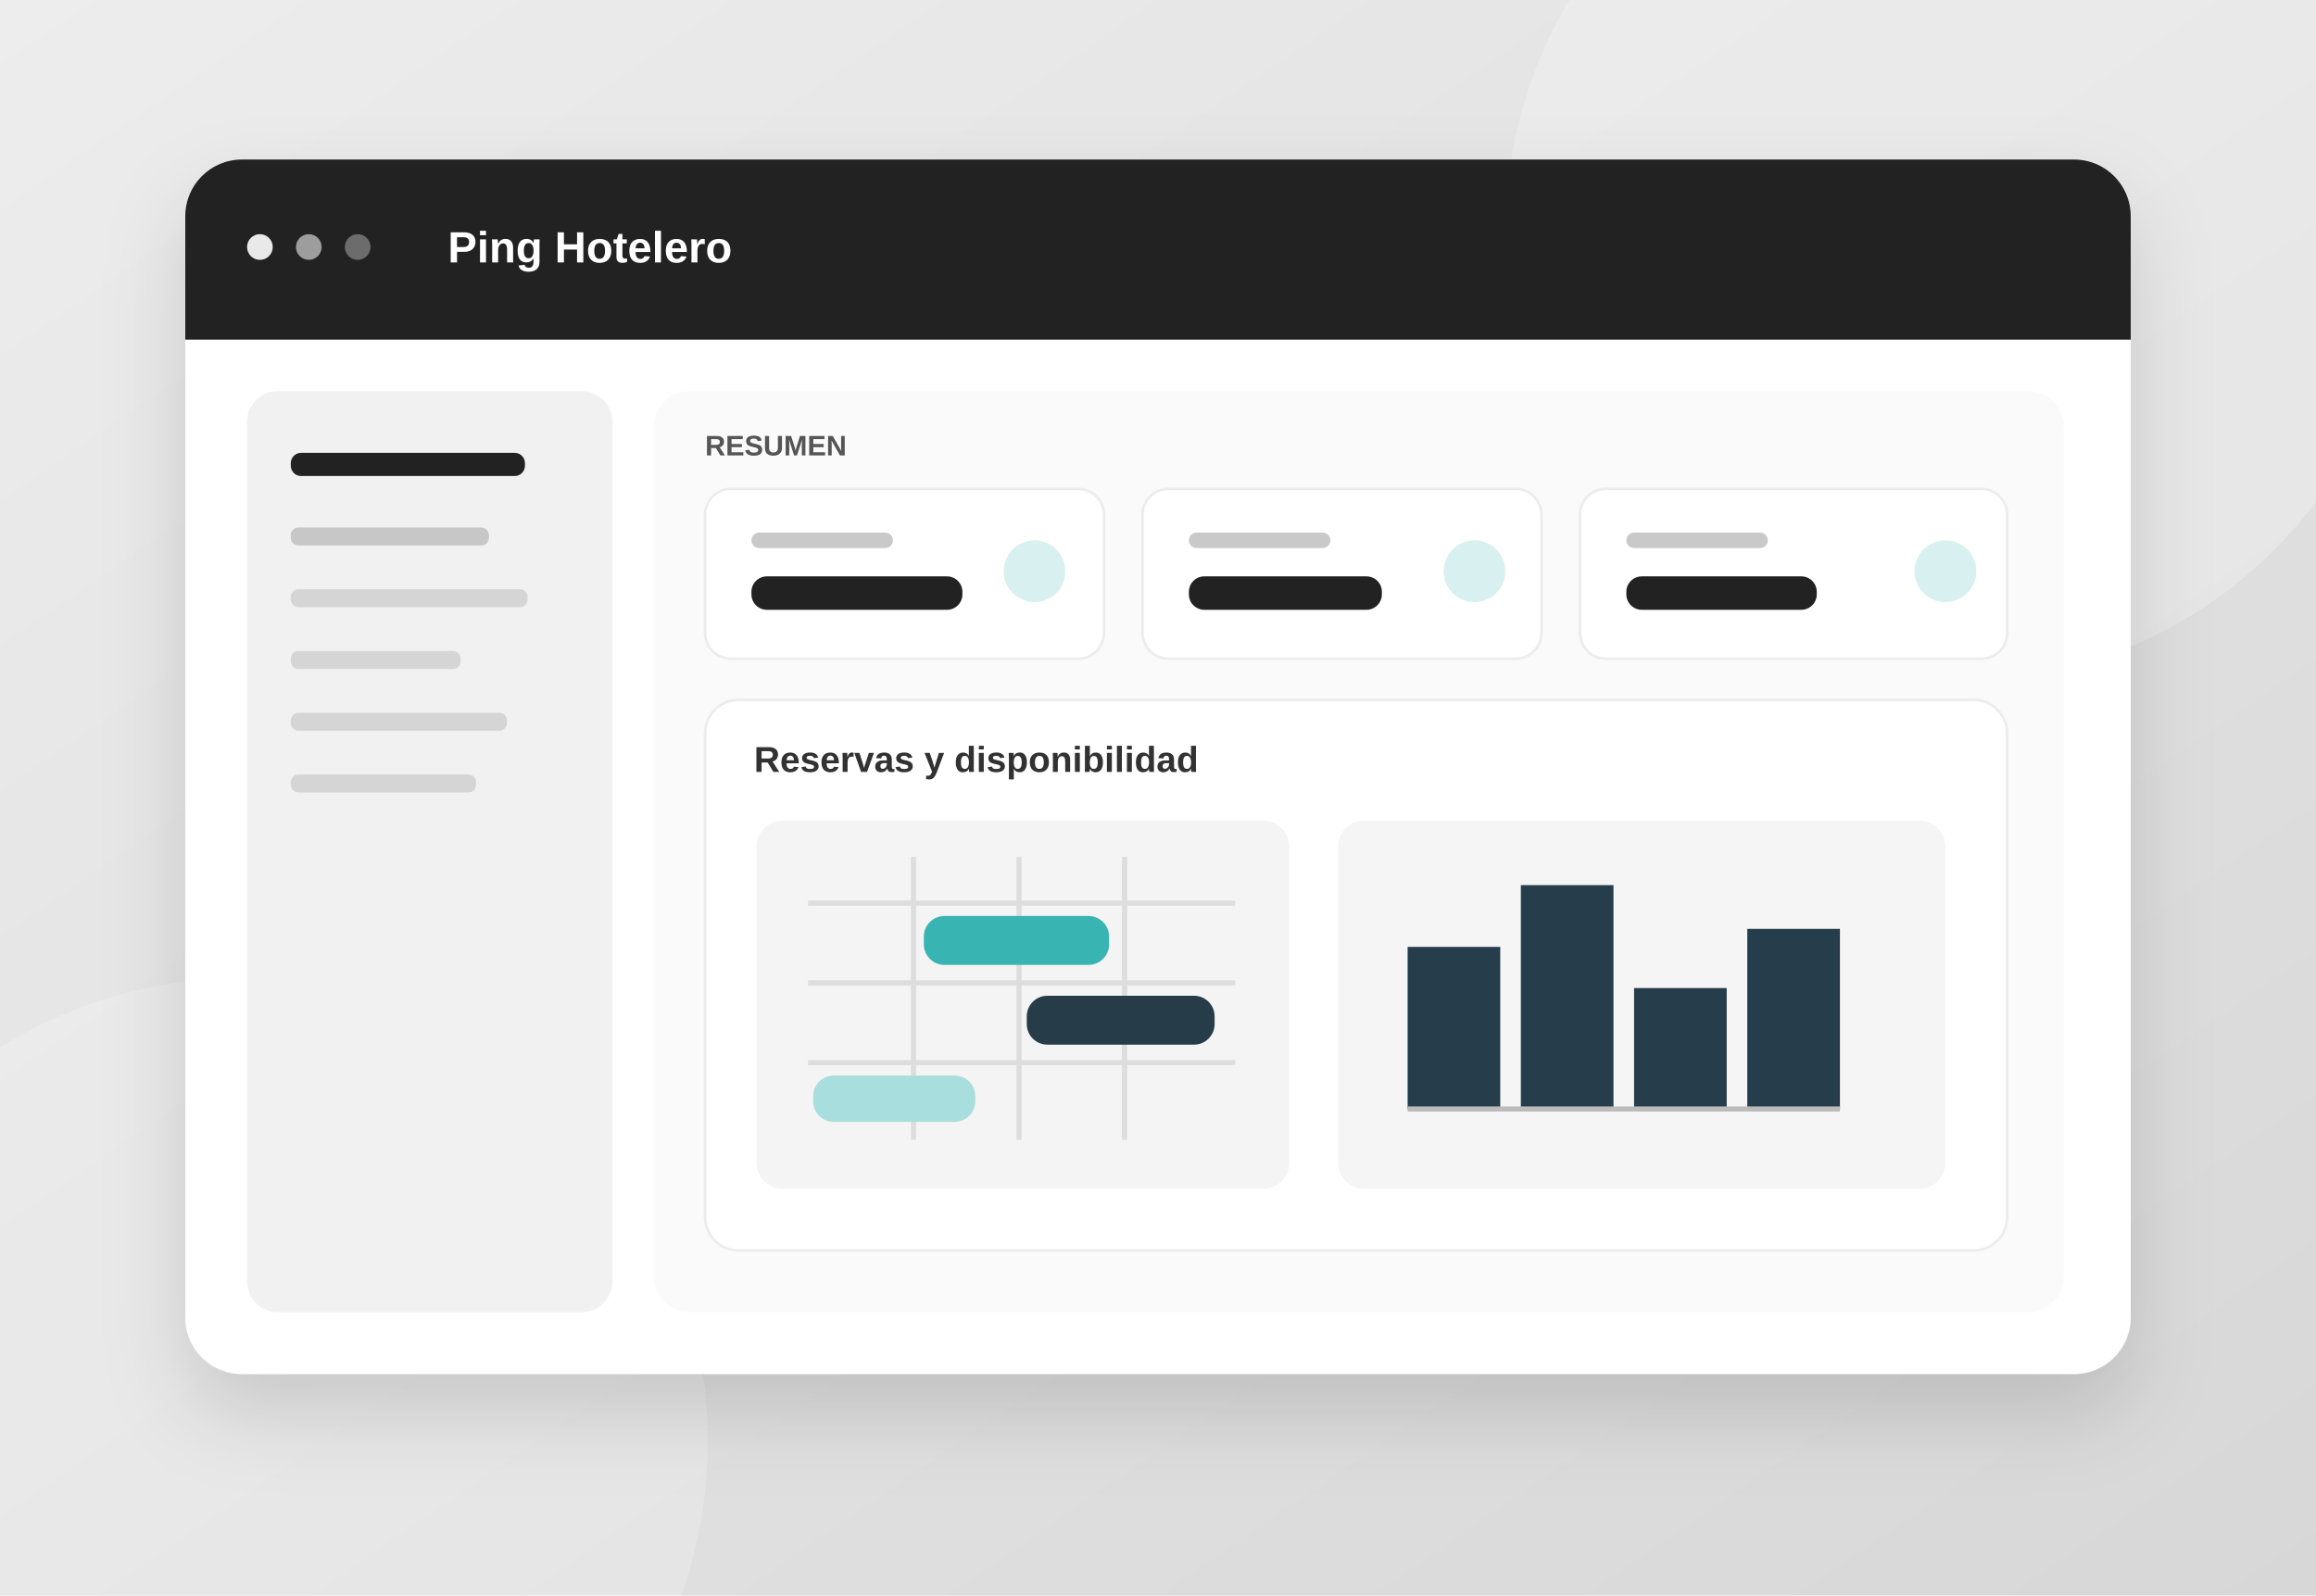
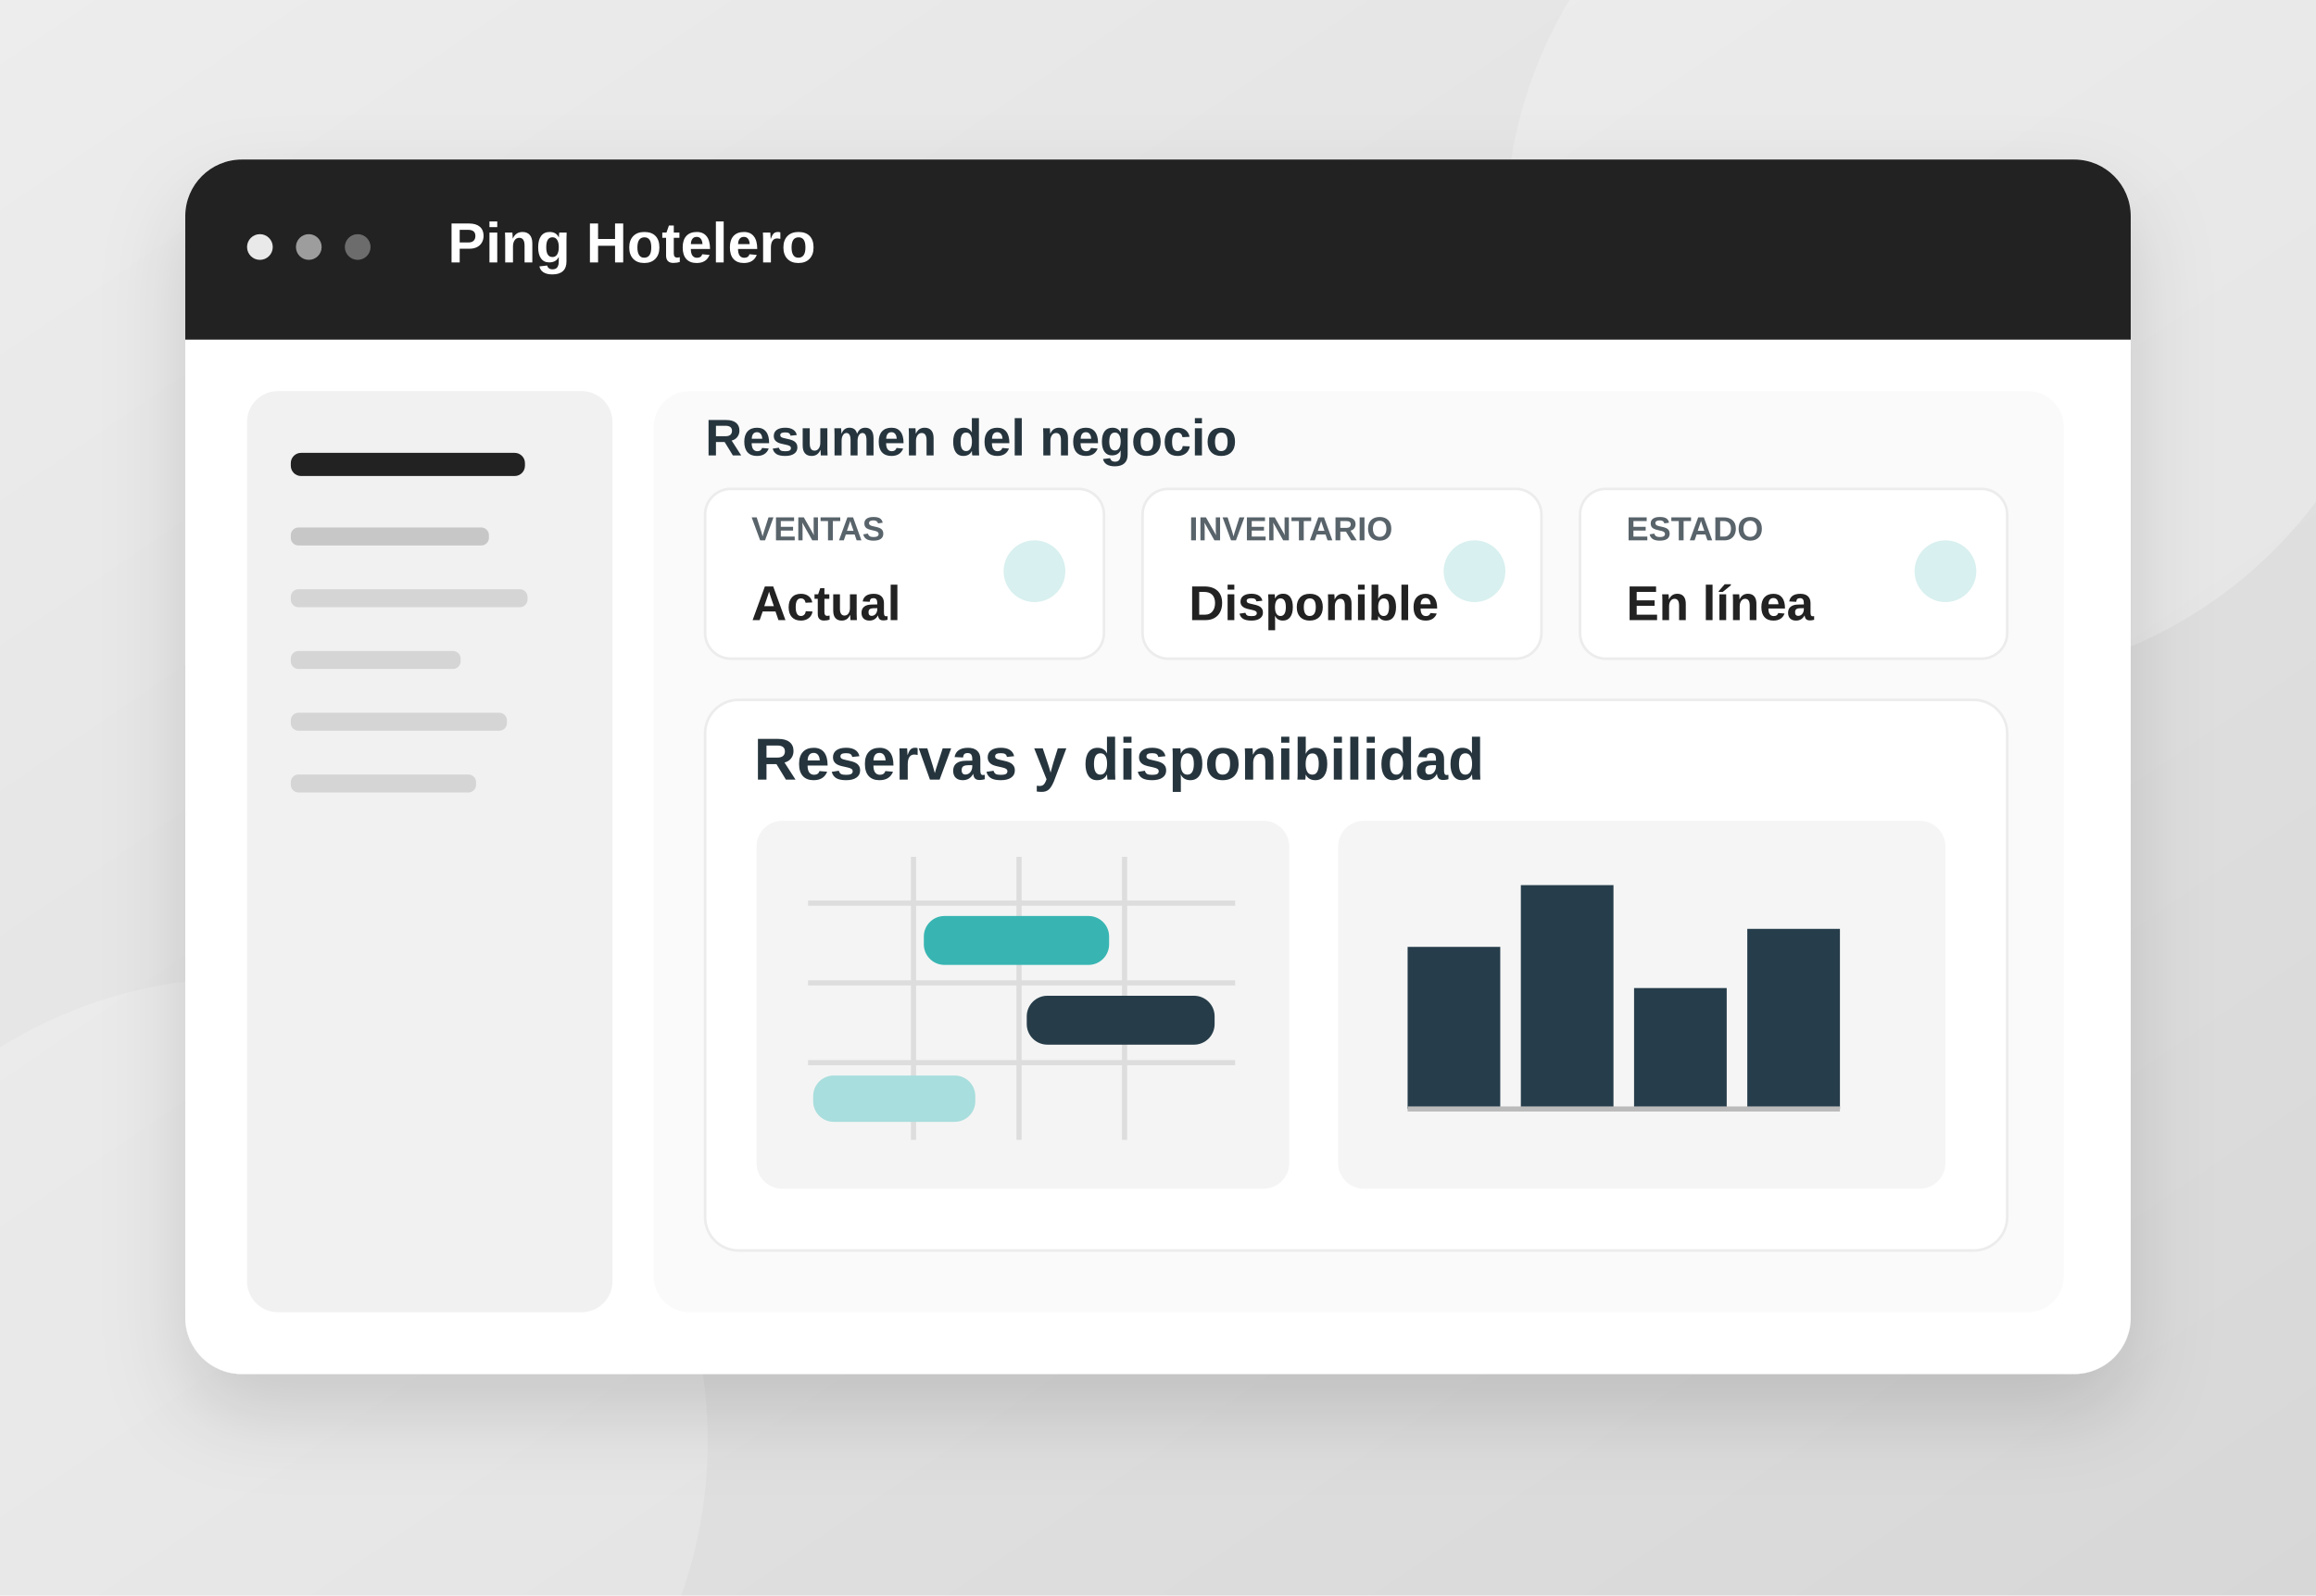
<svg xmlns="http://www.w3.org/2000/svg" viewBox="0 0 900 620" role="img" aria-label="Ping Hotelero">
  <defs>
    <linearGradient id="bg" x1="0" y1="0" x2="1" y2="1">
      <stop stop-color="#ededed" />
      <stop offset="1" stop-color="#d7d7d7" />
    </linearGradient>
    <linearGradient id="teal" x1="0" y1="0" x2="1" y2="1">
      <stop stop-color="#69d4d0" />
      <stop offset="1" stop-color="#2fa9a7" />
    </linearGradient>
    <filter id="shadow" x="-20%" y="-20%" width="150%" height="160%">
      <feDropShadow dx="0" dy="15" stdDeviation="16" flood-color="#151515" flood-opacity=".14" />
    </filter>
  </defs>
  <rect width="900" height="620" fill="url(#bg)" />
  <circle cx="760" cy="90" r="175" fill="#fff" opacity=".24" />
  <circle cx="95" cy="560" r="180" fill="#fff" opacity=".2" />
  <g filter="url(#shadow)">
    <rect x="72" y="62" width="756" height="472" rx="22" fill="#fff" />
    <path d="M94 62h712a22 22 0 0 1 22 22v48H72V84a22 22 0 0 1 22-22" fill="#202020" />
    <circle cx="101" cy="96" r="5" fill="#fff" opacity=".9" />
    <circle cx="120" cy="96" r="5" fill="#fff" opacity=".56" />
    <circle cx="139" cy="96" r="5" fill="#fff" opacity=".34" />
-     <text x="174" y="102" fill="#fff" font-family="Arial,sans-serif" font-size="17" font-weight="700">Ping Hotelero</text>
+     <text x="174" y="102" fill="#fff" font-family="Arial,sans-serif" font-size="22" font-weight="700">Ping Hotelero</text>
    <rect x="96" y="152" width="142" height="358" rx="12" fill="#f1f1f1" />
    <rect x="113" y="176" width="91" height="9" rx="4" fill="#202020" />
    <rect x="113" y="205" width="77" height="7" rx="3" fill="#c7c7c7" />
    <rect x="113" y="229" width="92" height="7" rx="3" fill="#d5d5d5" />
    <rect x="113" y="253" width="66" height="7" rx="3" fill="#d5d5d5" />
    <rect x="113" y="277" width="84" height="7" rx="3" fill="#d5d5d5" />
    <rect x="113" y="301" width="72" height="7" rx="3" fill="#d5d5d5" />
    <rect x="254" y="152" width="548" height="358" rx="14" fill="#fafafa" />
-     <text x="274" y="177" fill="#555" font-family="Arial,sans-serif" font-size="11" font-weight="700">RESUMEN</text>
+     <text x="274" y="177" fill="#26343d" font-family="Arial,sans-serif" font-size="20" font-weight="700">Resumen del negocio</text>
    <rect x="274" y="190" width="155" height="66" rx="10" fill="#fff" stroke="#ececec" />
    <rect x="444" y="190" width="155" height="66" rx="10" fill="#fff" stroke="#ececec" />
    <rect x="614" y="190" width="166" height="66" rx="10" fill="#fff" stroke="#ececec" />
-     <rect x="292" y="207" width="55" height="6" rx="3" fill="#c9c9c9" />
-     <rect x="292" y="224" width="82" height="13" rx="6" fill="#242424" />
+     <text x="292" y="210" fill="#59636b" font-family="Arial,sans-serif" font-size="13" font-weight="700">VENTAS</text>
+     <text x="292" y="241" fill="#202020" font-family="Arial,sans-serif" font-size="19" font-weight="700">Actual</text>
    <circle cx="402" cy="222" r="12" fill="#d8f0ef" />
    <circle cx="573" cy="222" r="12" fill="#d8f0ef" />
    <circle cx="756" cy="222" r="12" fill="#d8f0ef" />
-     <rect x="462" y="207" width="55" height="6" rx="3" fill="#c9c9c9" />
-     <rect x="462" y="224" width="75" height="13" rx="6" fill="#242424" />
-     <rect x="632" y="207" width="55" height="6" rx="3" fill="#c9c9c9" />
-     <rect x="632" y="224" width="74" height="13" rx="6" fill="#242424" />
+     <text x="462" y="210" fill="#59636b" font-family="Arial,sans-serif" font-size="13" font-weight="700">INVENTARIO</text>
+     <text x="462" y="241" fill="#202020" font-family="Arial,sans-serif" font-size="19" font-weight="700">Disponible</text>
+     <text x="632" y="210" fill="#59636b" font-family="Arial,sans-serif" font-size="13" font-weight="700">ESTADO</text>
+     <text x="632" y="241" fill="#202020" font-family="Arial,sans-serif" font-size="19" font-weight="700">En línea</text>
    <rect x="274" y="272" width="506" height="214" rx="13" fill="#fff" stroke="#ececec" />
-     <text x="293" y="300" fill="#333" font-family="Arial,sans-serif" font-size="14" font-weight="700">Reservas y disponibilidad</text>
+     <text x="293" y="303" fill="#26343d" font-family="Arial,sans-serif" font-size="23" font-weight="700">Reservas y disponibilidad</text>
    <rect x="294" y="319" width="207" height="143" rx="10" fill="#f4f4f4" />
    <path d="M314 351h166M314 382h166M314 413h166M355 333v110M396 333v110M437 333v110" stroke="#ddd" stroke-width="2" />
    <rect x="359" y="356" width="72" height="19" rx="8" fill="#37b5b2" />
    <rect x="399" y="387" width="73" height="19" rx="8" fill="#253c49" />
    <rect x="316" y="418" width="63" height="18" rx="8" fill="#a8dedd" />
    <rect x="520" y="319" width="236" height="143" rx="10" fill="#f5f5f5" />
    <path d="M547 431V368h36v63M591 431V344h36v87M635 431v-47h36v47M679 431v-70h36v70" fill="#263e4b" />
    <path d="M547 431h168" stroke="#bbb" stroke-width="2" />
  </g>
</svg>
